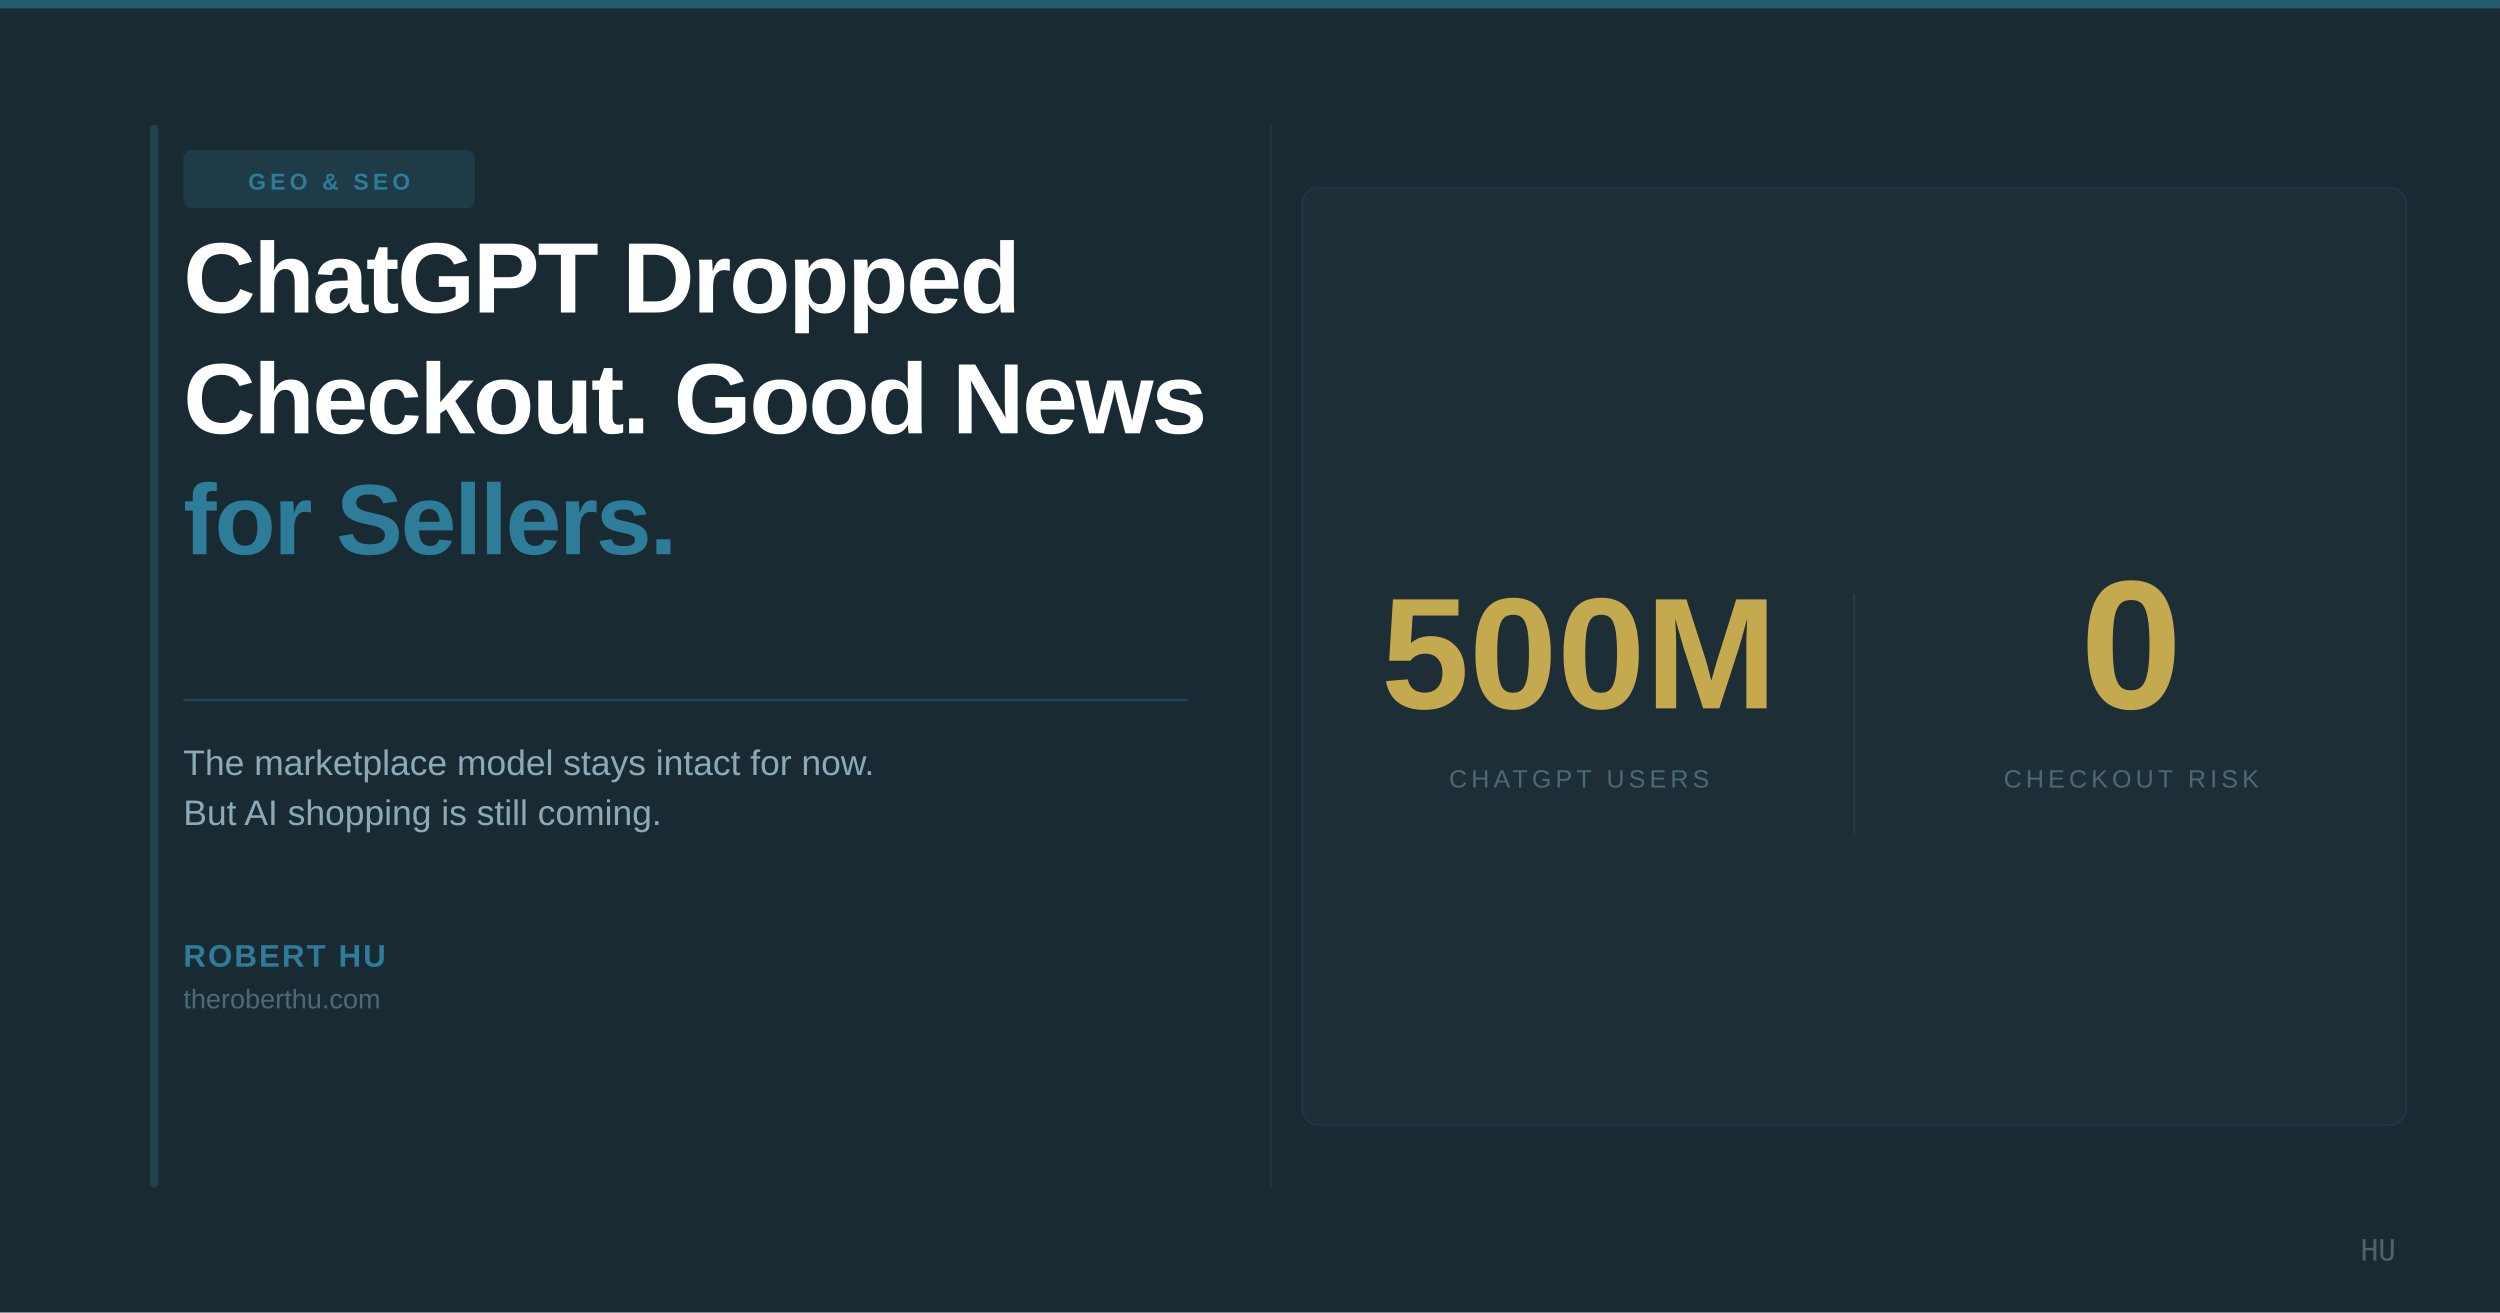
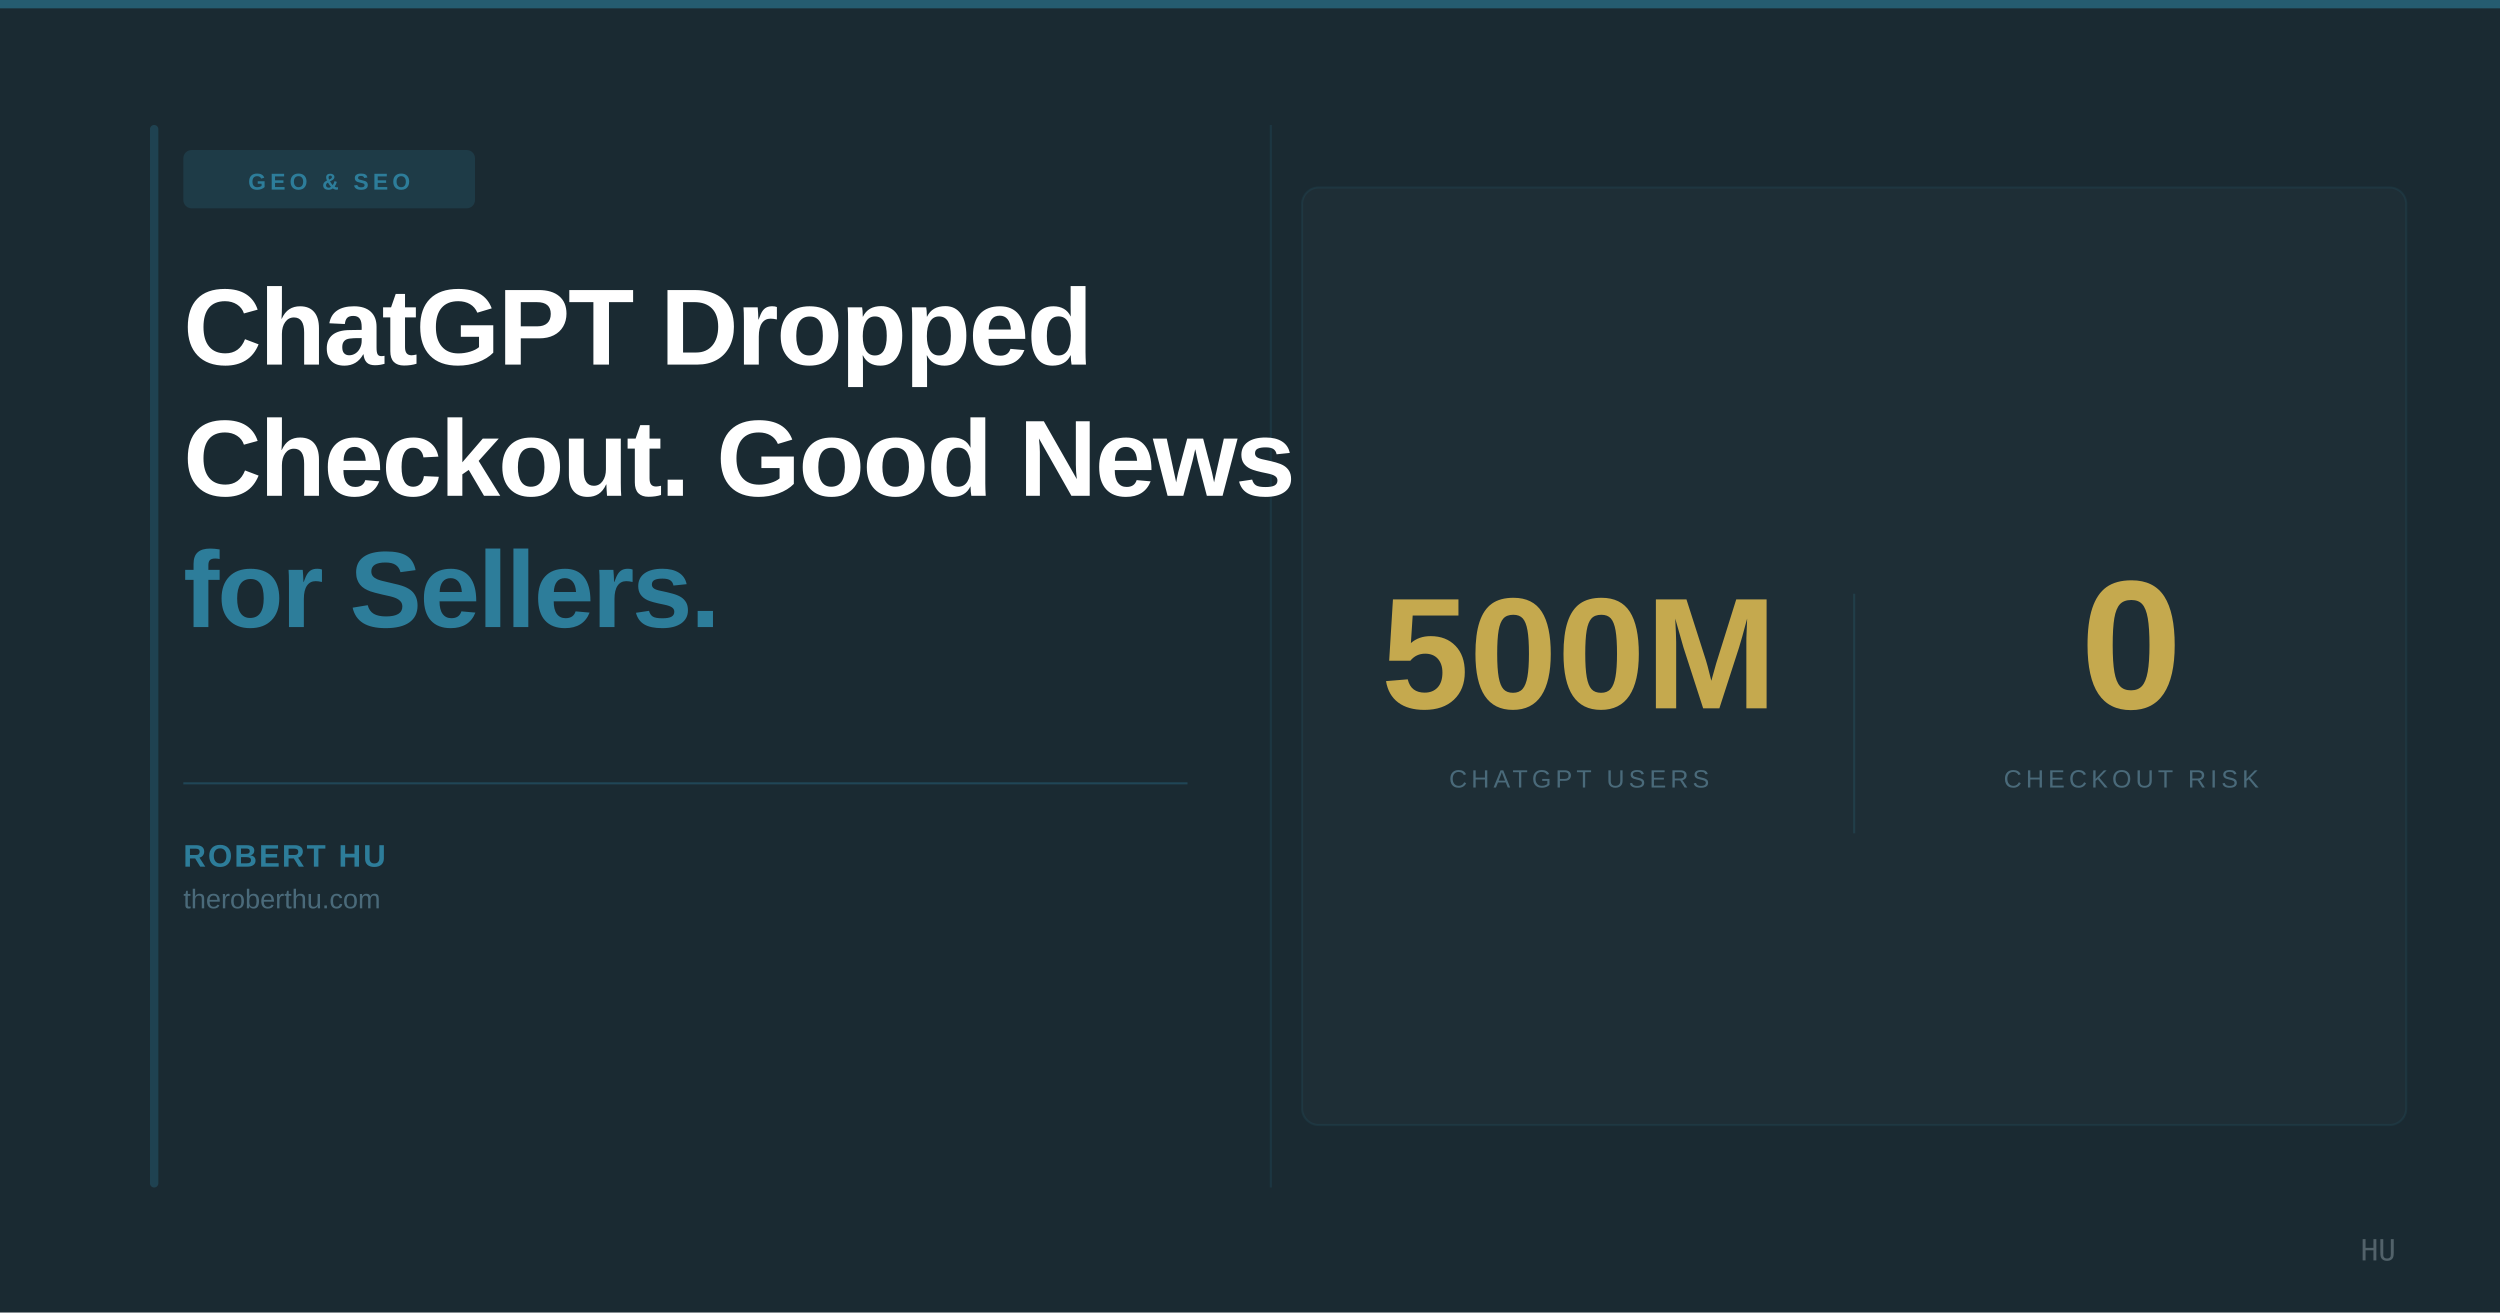
<svg xmlns="http://www.w3.org/2000/svg" width="1200" height="630" viewBox="0 0 1200 630">
  <rect width="1200" height="630" fill="#1a2a32" />
  <rect x="0" y="0" width="1200" height="4" fill="#2d7d9a" opacity="0.6" />
  <line x1="610" y1="60" x2="610" y2="570" stroke="#2d7d9a" stroke-opacity="0.15" stroke-width="1" />
  <rect x="72" y="60" width="4" height="510" rx="2" fill="#2d7d9a" opacity="0.3" />
  <rect x="88" y="72" width="140" height="28" rx="4" fill="#2d7d9a" opacity="0.2" />
  <text x="158" y="91" font-family="'Helvetica Neue', Arial, sans-serif" font-size="11" font-weight="600" fill="#2d7d9a" text-anchor="middle" letter-spacing="2">GEO &amp; SEO</text>
-   <text x="88" y="150" font-family="'Helvetica Neue', Arial, sans-serif" font-size="48" font-weight="700" fill="#ffffff" letter-spacing="-1">ChatGPT Dropped</text>
-   <text x="88" y="208" font-family="'Helvetica Neue', Arial, sans-serif" font-size="48" font-weight="700" fill="#ffffff" letter-spacing="-1">Checkout. Good News</text>
-   <text x="88" y="266" font-family="'Helvetica Neue', Arial, sans-serif" font-size="48" font-weight="700" fill="#2d7d9a" letter-spacing="-1">for Sellers.</text>
-   <line x1="88" y1="336" x2="570" y2="336" stroke="#2d7d9a" stroke-opacity="0.35" stroke-width="1" />
-   <text x="88" y="372" font-family="'Helvetica Neue', Arial, sans-serif" font-size="17" fill="#8baab8">The marketplace model stays intact for now.</text>
-   <text x="88" y="396" font-family="'Helvetica Neue', Arial, sans-serif" font-size="17" fill="#8baab8">But AI shopping is still coming.</text>
-   <text x="88" y="464" font-family="'Helvetica Neue', Arial, sans-serif" font-size="15" fill="#2d7d9a" font-weight="600" letter-spacing="1">ROBERT HU</text>
-   <text x="88" y="484" font-family="'Helvetica Neue', Arial, sans-serif" font-size="13" fill="#4a6a7a">theroberthu.com</text>
+   <text x="88" y="175" font-family="'Helvetica Neue', Arial, sans-serif" font-size="52" font-weight="700" fill="#ffffff" letter-spacing="-1">ChatGPT Dropped</text>
+   <text x="88" y="238" font-family="'Helvetica Neue', Arial, sans-serif" font-size="52" font-weight="700" fill="#ffffff" letter-spacing="-1">Checkout. Good News</text>
+   <text x="88" y="301" font-family="'Helvetica Neue', Arial, sans-serif" font-size="52" font-weight="700" fill="#2d7d9a" letter-spacing="-1">for Sellers.</text>
+   <line x1="88" y1="376" x2="570" y2="376" stroke="#2d7d9a" stroke-opacity="0.35" stroke-width="1" />
+   <text x="88" y="416" font-family="'Helvetica Neue', Arial, sans-serif" font-size="15" fill="#2d7d9a" font-weight="600" letter-spacing="1">ROBERT HU</text>
+   <text x="88" y="436" font-family="'Helvetica Neue', Arial, sans-serif" font-size="13" fill="#4a6a7a">theroberthu.com</text>
  <rect x="625" y="90" width="530" height="450" rx="8" fill="#ffffff" fill-opacity="0.02" stroke="#2d7d9a" stroke-opacity="0.12" stroke-width="1" />
  <text x="758" y="340" font-family="'Helvetica Neue', Arial, sans-serif" font-size="76" font-weight="700" fill="#c5a94e" text-anchor="middle">500M</text>
  <text x="758" y="378" font-family="'Helvetica Neue', Arial, sans-serif" font-size="12" fill="#4a6a7a" text-anchor="middle" letter-spacing="2">CHATGPT USERS</text>
  <line x1="890" y1="285" x2="890" y2="400" stroke="#2d7d9a" stroke-opacity="0.2" stroke-width="1" />
  <text x="1023" y="340" font-family="'Helvetica Neue', Arial, sans-serif" font-size="88" font-weight="700" fill="#c5a94e" text-anchor="middle">0</text>
  <text x="1023" y="378" font-family="'Helvetica Neue', Arial, sans-serif" font-size="12" fill="#4a6a7a" text-anchor="middle" letter-spacing="2">CHECKOUT RISK</text>
  <text x="1150" y="605" text-anchor="end" font-family="'JetBrains Mono', monospace" font-size="14" font-weight="500" fill="#8a9aa2" opacity="0.5">HU</text>
</svg>
